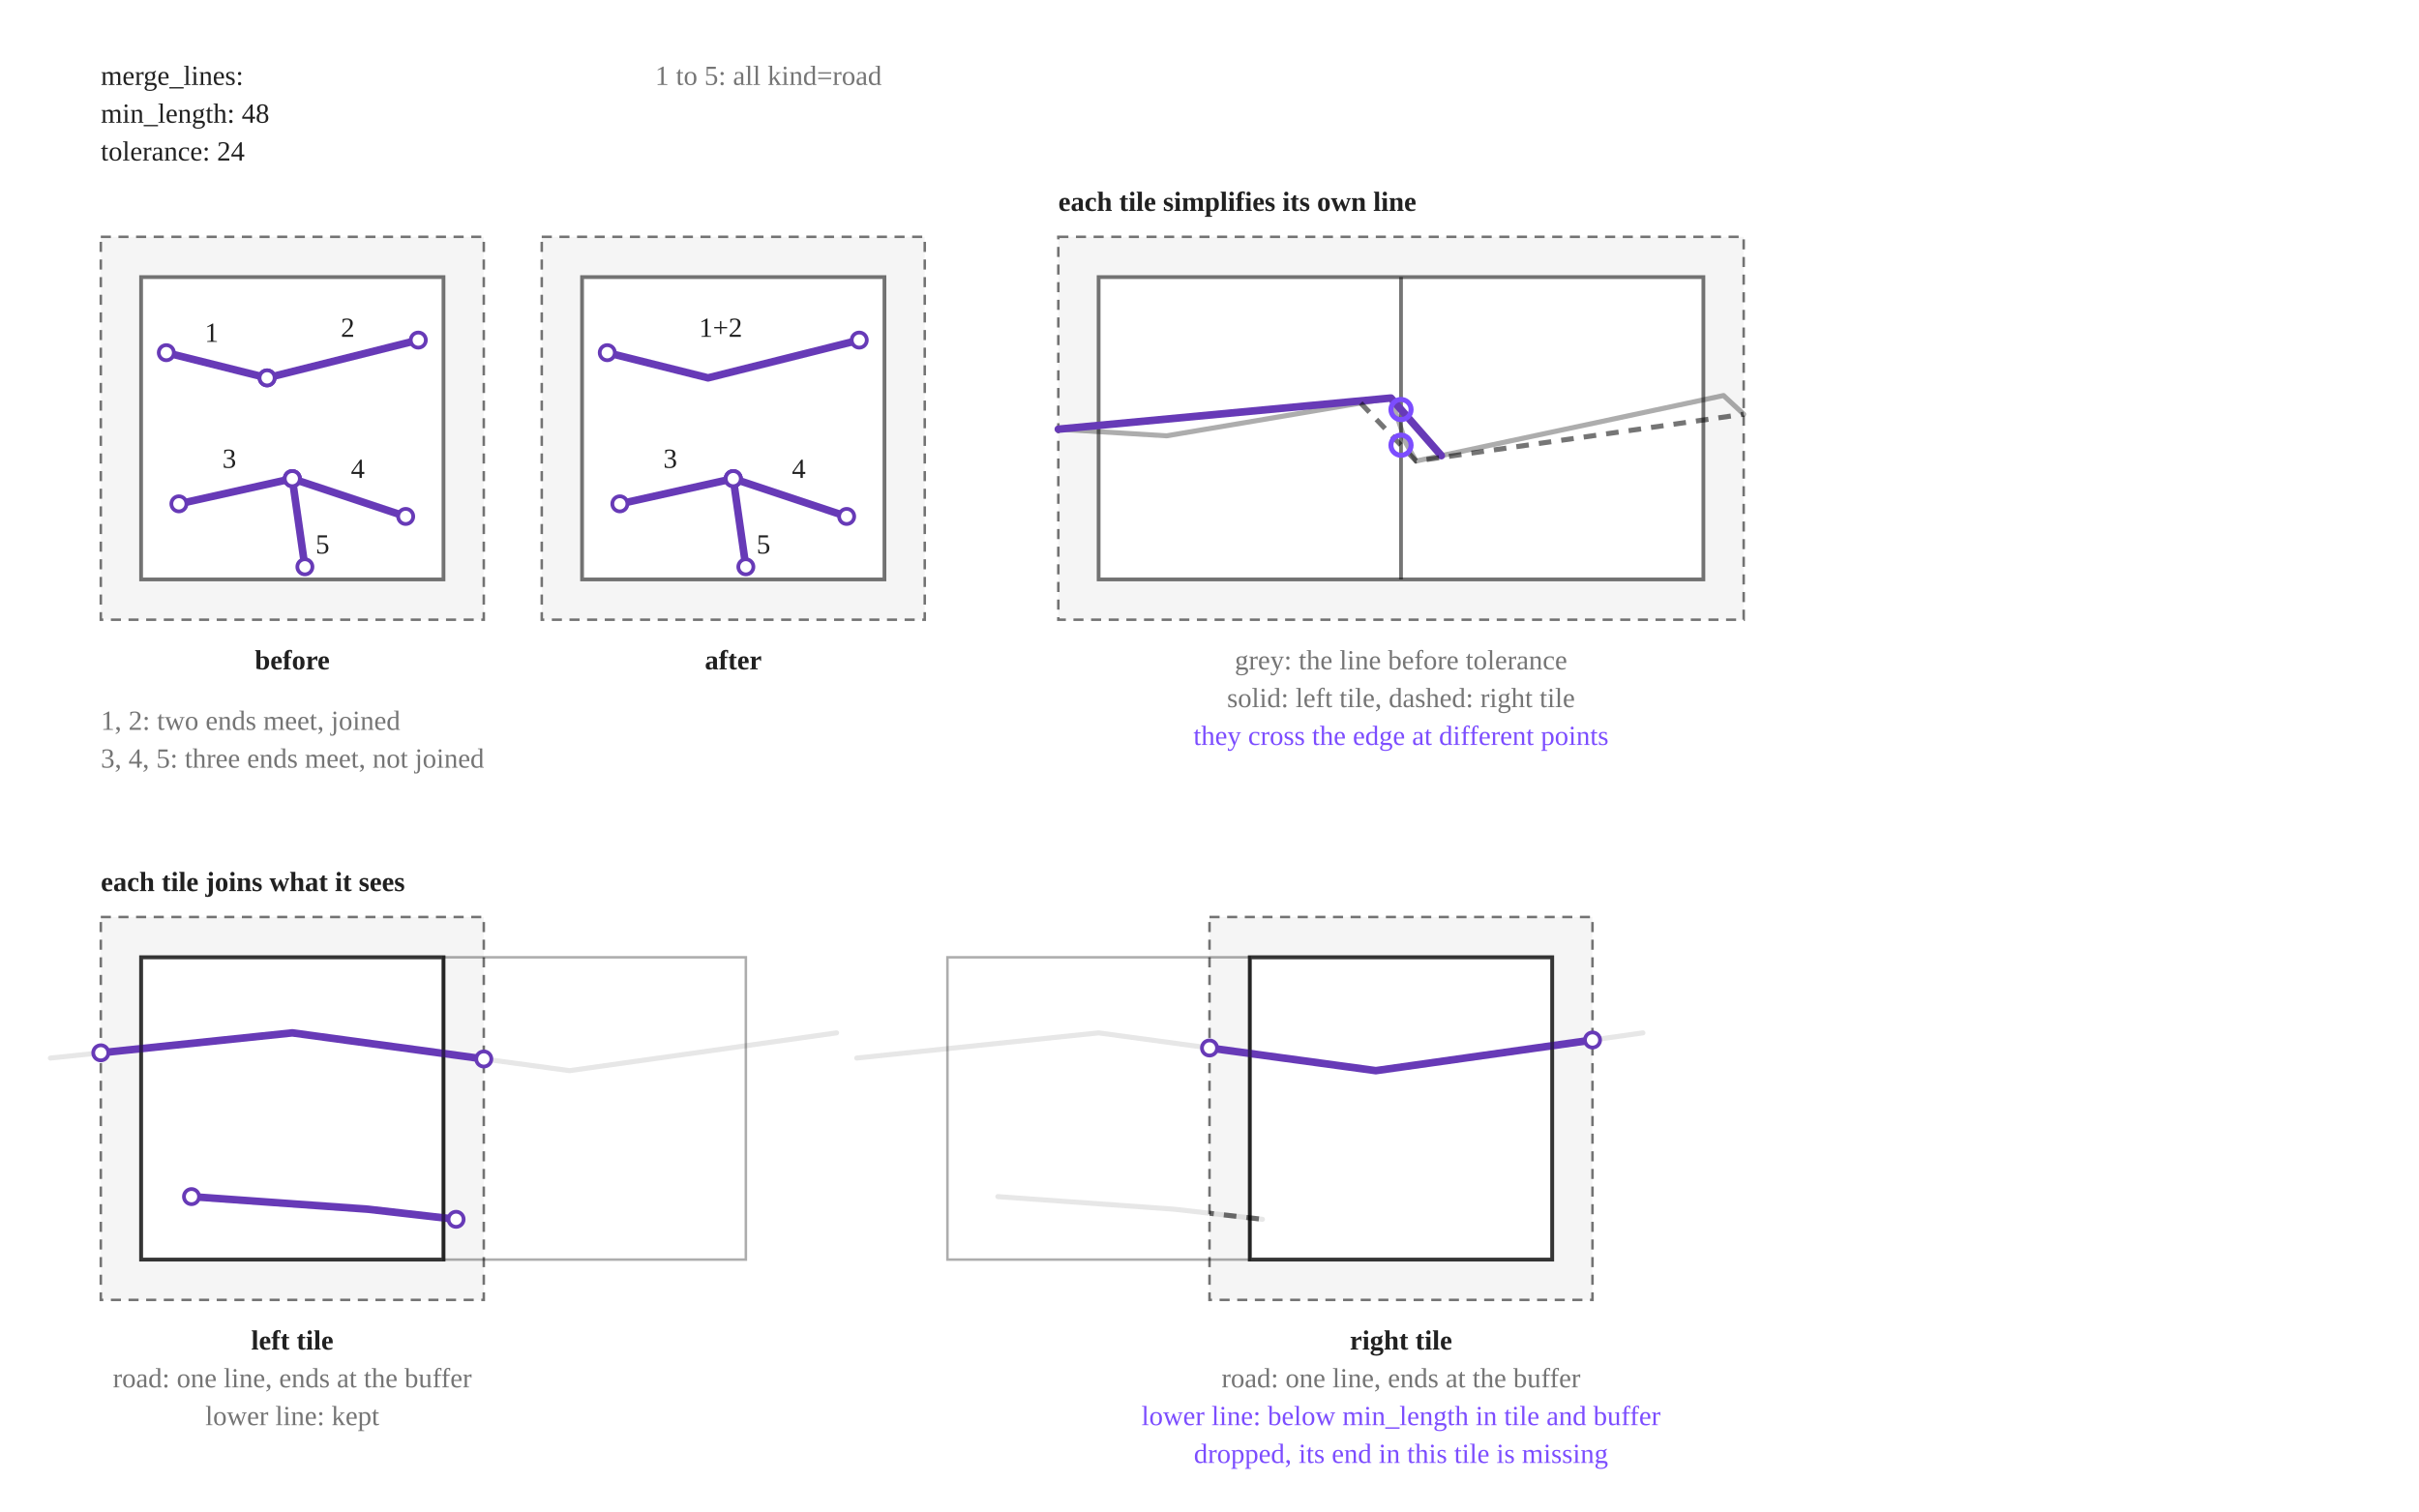
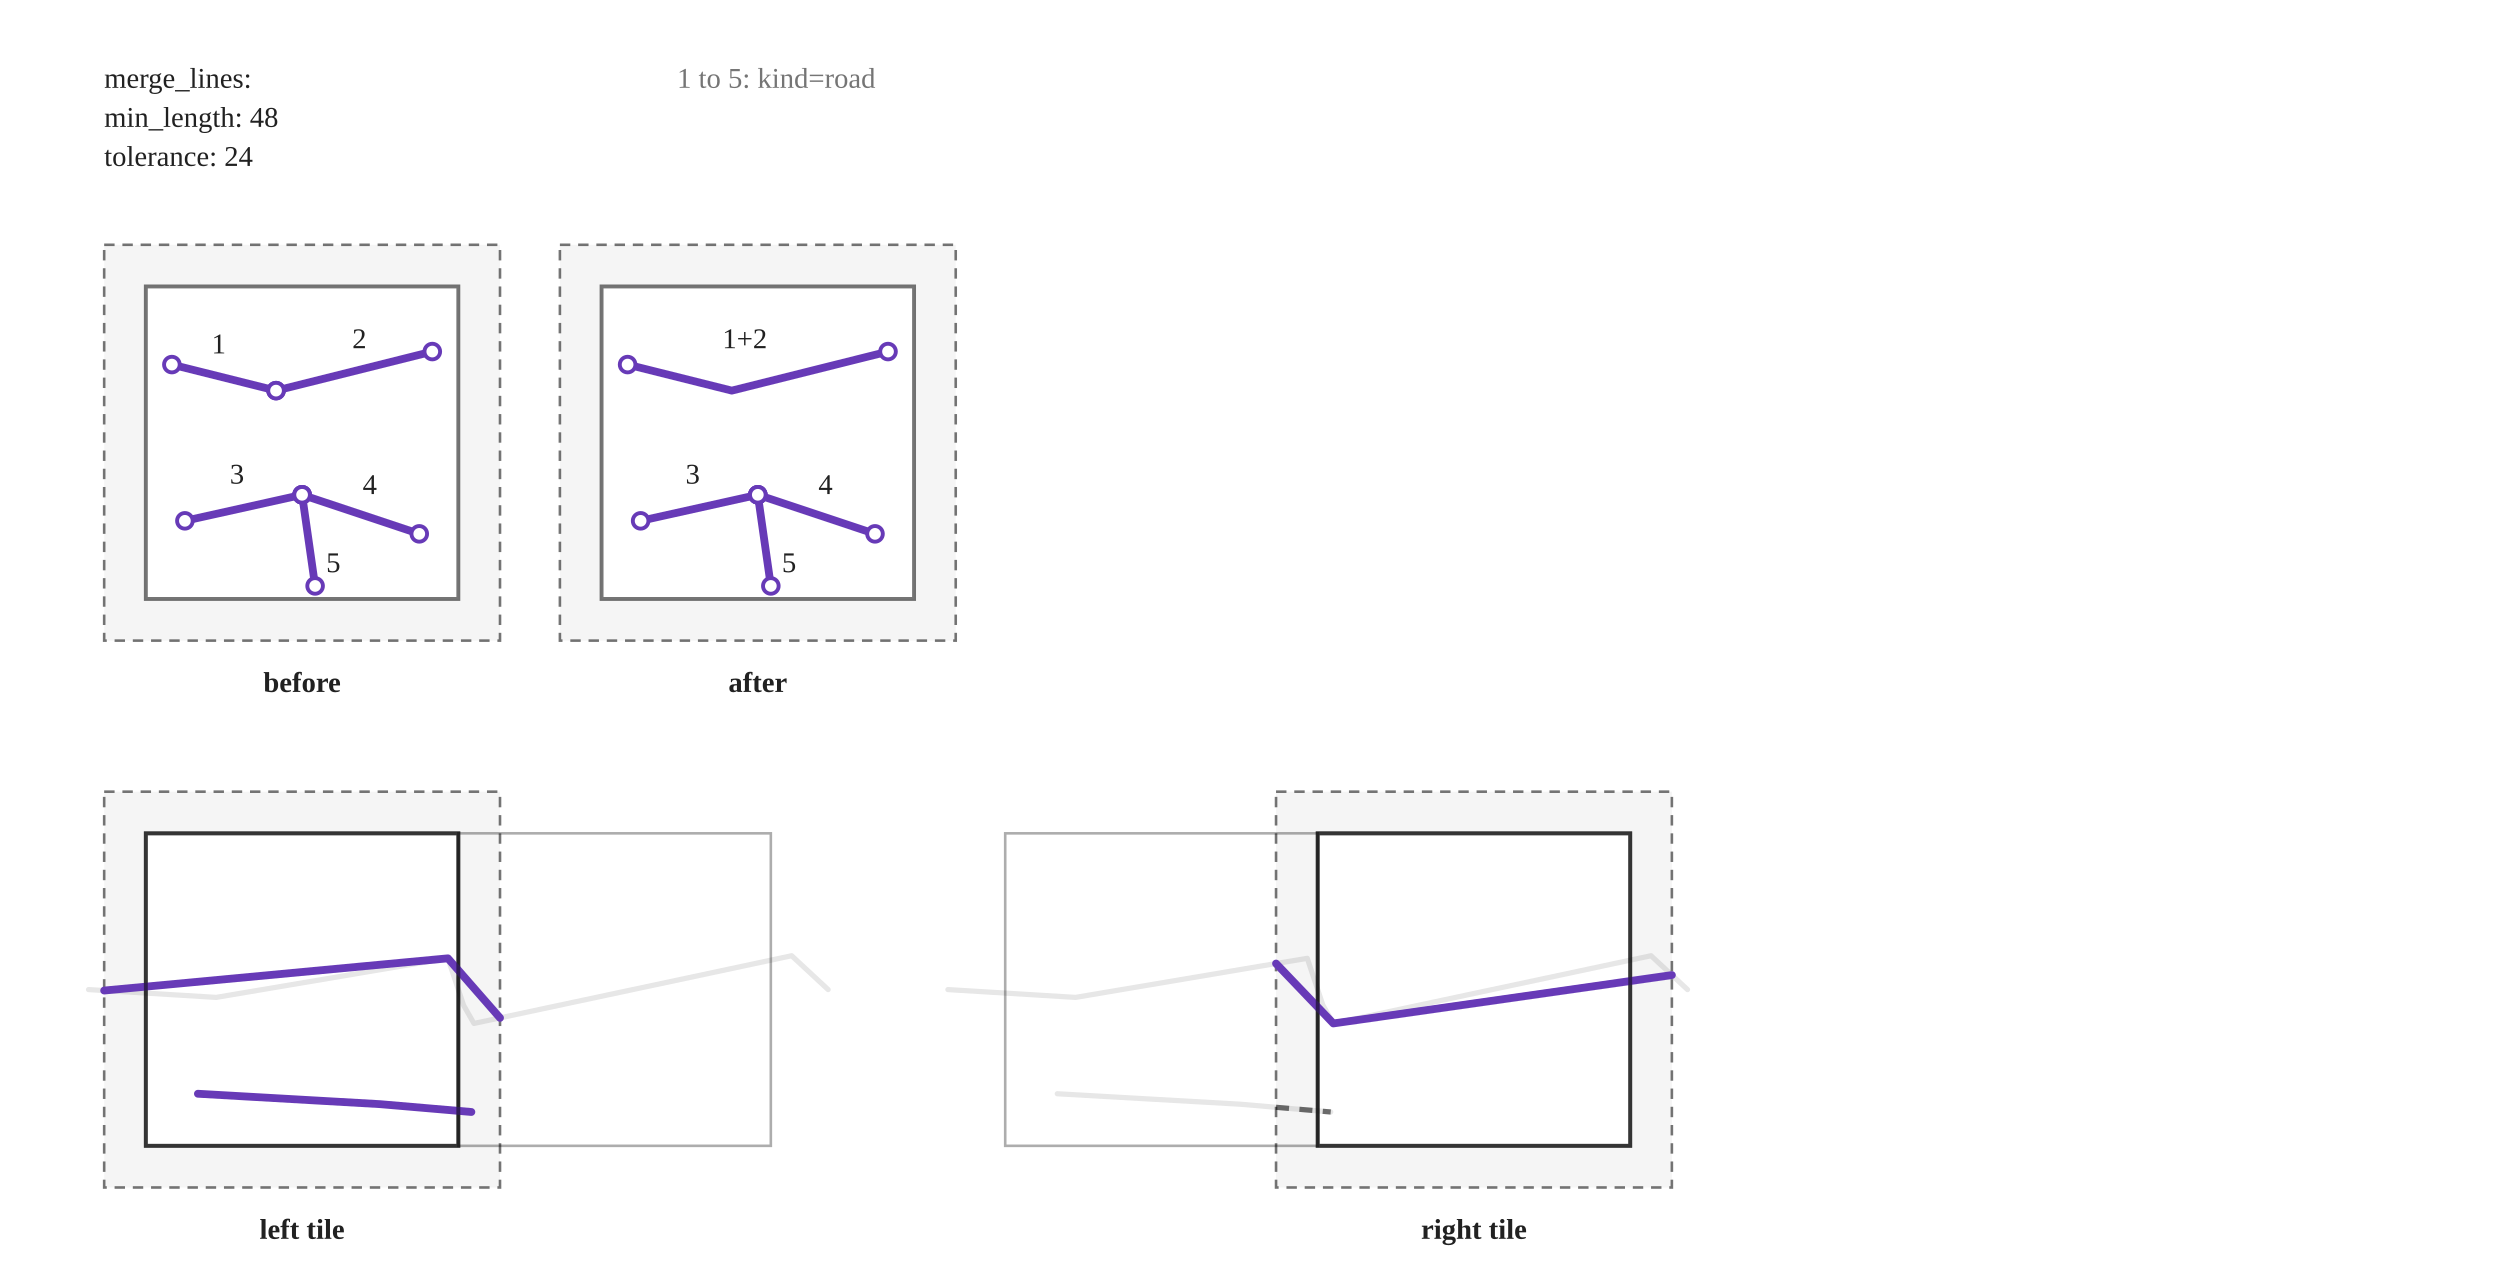
- <svg xmlns="http://www.w3.org/2000/svg" id="gen-pt-lines" viewBox="0 0 960 600" width="100%" role="img" aria-label="merge_lines joins lines with equal attributes where exactly two ends meet, in each tile on its own: each tile's line ends at its buffer, min_length counts only the length in the tile and its buffer, and each tile simplifies its own line">
-   <style>#gen-pt-lines{font-family:var(--md-text-font-family,system-ui),system-ui,sans-serif;font-size:13px}#gen-pt-lines .fg{fill:var(--md-default-fg-color,#000000de)}#gen-pt-lines .muted{fill:var(--md-default-fg-color--light,#0000008a)}#gen-pt-lines .line{stroke:var(--md-default-fg-color--lighter,#00000052);fill:none}#gen-pt-lines .arrow{stroke:var(--md-default-fg-color--light,#0000008a);fill:none;stroke-width:1.5}#gen-pt-lines .head{fill:var(--md-default-fg-color--light,#0000008a)}#gen-pt-lines text{dominant-baseline:central}#gen-pt-lines .t{font-weight:600}#gen-pt-lines .s{font-size:11px}#gen-pt-lines .mono{font-family:var(--md-code-font-family,ui-monospace),ui-monospace,monospace;font-size:11px}@media (prefers-reduced-motion:reduce){#gen-pt-lines .motion{display:none}}#gen-pt-lines .b-read{fill:var(--md-code-bg-color,#f5f5f5);stroke:var(--md-default-fg-color--lighter,#00000052);stroke-width:1.5}#gen-pt-lines .f-read{fill:var(--md-default-fg-color--light,#0000008a)}#gen-pt-lines .k-read{stroke:var(--md-default-fg-color--light,#0000008a)}#gen-pt-lines .b-render{fill:var(--md-primary-fg-color,#673ab7);fill-opacity:.1;stroke:var(--md-primary-fg-color,#673ab7);stroke-width:1.5}#gen-pt-lines .f-render{fill:var(--md-accent-fg-color,#7c4dff)}#gen-pt-lines .k-render{stroke:var(--md-primary-fg-color,#673ab7)}#gen-pt-lines .b-sort{fill:var(--md-primary-fg-color,#673ab7);fill-opacity:.1;stroke:var(--md-primary-fg-color,#673ab7);stroke-width:1.5}#gen-pt-lines .f-sort{fill:var(--md-accent-fg-color,#7c4dff)}#gen-pt-lines .k-sort{stroke:var(--md-primary-fg-color,#673ab7)}#gen-pt-lines .b-encode{fill:var(--md-primary-fg-color,#673ab7);fill-opacity:.1;stroke:var(--md-primary-fg-color,#673ab7);stroke-width:1.5}#gen-pt-lines .f-encode{fill:var(--md-accent-fg-color,#7c4dff)}#gen-pt-lines .k-encode{stroke:var(--md-primary-fg-color,#673ab7)}#gen-pt-lines .b-write{fill:var(--md-primary-fg-color,#673ab7);fill-opacity:.1;stroke:var(--md-primary-fg-color,#673ab7);stroke-width:1.5}#gen-pt-lines .f-write{fill:var(--md-accent-fg-color,#7c4dff)}#gen-pt-lines .k-write{stroke:var(--md-primary-fg-color,#673ab7)}#gen-pt-lines .b-alert{fill:var(--md-accent-fg-color,#7c4dff);fill-opacity:.1;stroke:var(--md-accent-fg-color,#7c4dff);stroke-width:1.5}#gen-pt-lines .f-alert{fill:var(--md-accent-fg-color,#7c4dff)}#gen-pt-lines .k-alert{stroke:var(--md-accent-fg-color,#7c4dff)}#gen-pt-lines .pre{white-space:pre}#gen-pt-lines .tile{fill:var(--md-default-bg-color,#fff);stroke:var(--md-default-fg-color--light,#0000008a);stroke-width:1.5}#gen-pt-lines .edge{fill:none;stroke:var(--md-default-fg-color--light,#0000008a);stroke-width:1.5}#gen-pt-lines .other{fill:none;stroke:var(--md-default-fg-color--lighter,#00000052);stroke-width:1}#gen-pt-lines .win{fill:var(--md-code-bg-color,#f5f5f5);stroke:var(--md-default-fg-color--light,#0000008a);stroke-width:1;stroke-dasharray:4 3}#gen-pt-lines .sq{fill:none;stroke:var(--md-default-fg-color--lighter,#00000052);stroke-width:1;stroke-dasharray:2 3}#gen-pt-lines .keep{fill:var(--md-primary-fg-color,#673ab7)}#gen-pt-lines .drop{fill:var(--md-default-bg-color,#fff);stroke:var(--md-default-fg-color--light,#0000008a);stroke-width:1.5}#gen-pt-lines .unseen{opacity:.3}#gen-pt-lines .ln{stroke:var(--md-primary-fg-color,#673ab7);stroke-width:3;fill:none;stroke-linecap:round;stroke-linejoin:round}#gen-pt-lines .lnd{stroke:var(--md-default-fg-color--light,#0000008a);stroke-width:2;fill:none;stroke-dasharray:5 4}#gen-pt-lines .lnf{stroke:var(--md-default-fg-color--lighter,#00000052);stroke-width:2;fill:none;stroke-linecap:round;stroke-linejoin:round}#gen-pt-lines .pg{fill:var(--md-primary-fg-color,#673ab7);fill-opacity:.25;stroke:var(--md-primary-fg-color,#673ab7);stroke-width:1.5;fill-rule:evenodd}#gen-pt-lines .pgd{fill:none;stroke:var(--md-default-fg-color--light,#0000008a);stroke-width:1.5;stroke-dasharray:4 3;fill-rule:evenodd}#gen-pt-lines .pgf{fill:var(--md-default-fg-color--lighter,#00000052);fill-opacity:.3;stroke:var(--md-default-fg-color--lighter,#00000052);stroke-width:1;fill-rule:evenodd}#gen-pt-lines .end{fill:var(--md-default-bg-color,#fff);stroke:var(--md-primary-fg-color,#673ab7);stroke-width:1.5}#gen-pt-lines .ring{fill:none;stroke:var(--md-default-fg-color--light,#0000008a);stroke-width:1;stroke-dasharray:3 3}#gen-pt-lines .gap{fill:none;stroke:var(--md-accent-fg-color,#7c4dff);stroke-width:2}#gen-pt-lines .rep{fill:var(--md-accent-fg-color,#7c4dff)}</style>
+ <svg xmlns="http://www.w3.org/2000/svg" id="gen-pt-lines" viewBox="0 0 960 490" width="100%" role="img" aria-label="merge_lines joins lines where exactly two ends meet; each tile joins, simplifies and measures only what it holds in the tile and its buffer, so the tiles' lines cross the edge at different points and the lower line is dropped from the right tile">
+   <style>#gen-pt-lines{font-family:var(--md-text-font-family,system-ui),system-ui,sans-serif;font-size:13px}#gen-pt-lines .fg{fill:var(--md-default-fg-color,#000000de)}#gen-pt-lines .muted{fill:var(--md-default-fg-color--light,#0000008a)}#gen-pt-lines .line{stroke:var(--md-default-fg-color--lighter,#00000052);fill:none}#gen-pt-lines .arrow{stroke:var(--md-default-fg-color--light,#0000008a);fill:none;stroke-width:1.5}#gen-pt-lines .head{fill:var(--md-default-fg-color--light,#0000008a)}#gen-pt-lines text{dominant-baseline:central}#gen-pt-lines .t{font-weight:600}#gen-pt-lines .s{font-size:11px}#gen-pt-lines .mono{font-family:var(--md-code-font-family,ui-monospace),ui-monospace,monospace;font-size:11px}@media (prefers-reduced-motion:reduce){#gen-pt-lines .motion{display:none}}#gen-pt-lines .b-read{fill:var(--md-code-bg-color,#f5f5f5);stroke:var(--md-default-fg-color--lighter,#00000052);stroke-width:1.5}#gen-pt-lines .f-read{fill:var(--md-default-fg-color--light,#0000008a)}#gen-pt-lines .k-read{stroke:var(--md-default-fg-color--light,#0000008a)}#gen-pt-lines .b-render{fill:var(--md-primary-fg-color,#673ab7);fill-opacity:.1;stroke:var(--md-primary-fg-color,#673ab7);stroke-width:1.5}#gen-pt-lines .f-render{fill:var(--md-accent-fg-color,#7c4dff)}#gen-pt-lines .k-render{stroke:var(--md-primary-fg-color,#673ab7)}#gen-pt-lines .b-sort{fill:var(--md-primary-fg-color,#673ab7);fill-opacity:.1;stroke:var(--md-primary-fg-color,#673ab7);stroke-width:1.5}#gen-pt-lines .f-sort{fill:var(--md-accent-fg-color,#7c4dff)}#gen-pt-lines .k-sort{stroke:var(--md-primary-fg-color,#673ab7)}#gen-pt-lines .b-encode{fill:var(--md-primary-fg-color,#673ab7);fill-opacity:.1;stroke:var(--md-primary-fg-color,#673ab7);stroke-width:1.5}#gen-pt-lines .f-encode{fill:var(--md-accent-fg-color,#7c4dff)}#gen-pt-lines .k-encode{stroke:var(--md-primary-fg-color,#673ab7)}#gen-pt-lines .b-write{fill:var(--md-primary-fg-color,#673ab7);fill-opacity:.1;stroke:var(--md-primary-fg-color,#673ab7);stroke-width:1.5}#gen-pt-lines .f-write{fill:var(--md-accent-fg-color,#7c4dff)}#gen-pt-lines .k-write{stroke:var(--md-primary-fg-color,#673ab7)}#gen-pt-lines .b-alert{fill:var(--md-accent-fg-color,#7c4dff);fill-opacity:.1;stroke:var(--md-accent-fg-color,#7c4dff);stroke-width:1.5}#gen-pt-lines .f-alert{fill:var(--md-accent-fg-color,#7c4dff)}#gen-pt-lines .k-alert{stroke:var(--md-accent-fg-color,#7c4dff)}#gen-pt-lines .pre{white-space:pre}#gen-pt-lines .tile{fill:var(--md-default-bg-color,#fff);stroke:var(--md-default-fg-color--light,#0000008a);stroke-width:1.5}#gen-pt-lines .edge{fill:none;stroke:var(--md-default-fg-color--light,#0000008a);stroke-width:1.5}#gen-pt-lines .other{fill:none;stroke:var(--md-default-fg-color--lighter,#00000052);stroke-width:1}#gen-pt-lines .win{fill:var(--md-code-bg-color,#f5f5f5);stroke:var(--md-default-fg-color--light,#0000008a);stroke-width:1;stroke-dasharray:4 3}#gen-pt-lines .sq{fill:none;stroke:var(--md-default-fg-color--lighter,#00000052);stroke-width:1;stroke-dasharray:2 3}#gen-pt-lines .keep{fill:var(--md-primary-fg-color,#673ab7)}#gen-pt-lines .drop{fill:var(--md-default-bg-color,#fff);stroke:var(--md-default-fg-color--light,#0000008a);stroke-width:1.5}#gen-pt-lines .unseen{opacity:.3}#gen-pt-lines .ln{stroke:var(--md-primary-fg-color,#673ab7);stroke-width:3;fill:none;stroke-linecap:round;stroke-linejoin:round}#gen-pt-lines .lnd{stroke:var(--md-default-fg-color--light,#0000008a);stroke-width:2;fill:none;stroke-dasharray:5 4}#gen-pt-lines .lnf{stroke:var(--md-default-fg-color--lighter,#00000052);stroke-width:2;fill:none;stroke-linecap:round;stroke-linejoin:round}#gen-pt-lines .pg{fill:var(--md-primary-fg-color,#673ab7);fill-opacity:.25;stroke:var(--md-primary-fg-color,#673ab7);stroke-width:1.5;fill-rule:evenodd}#gen-pt-lines .pgo{fill:var(--md-default-fg-color--lighter,#00000052);fill-opacity:.4;stroke:var(--md-default-fg-color--light,#0000008a);stroke-width:1.5}#gen-pt-lines .pgd{fill:none;stroke:var(--md-default-fg-color--light,#0000008a);stroke-width:1.5;stroke-dasharray:4 3;fill-rule:evenodd}#gen-pt-lines .pgf{fill:var(--md-default-fg-color--lighter,#00000052);fill-opacity:.3;stroke:var(--md-default-fg-color--lighter,#00000052);stroke-width:1;fill-rule:evenodd}#gen-pt-lines .end{fill:var(--md-default-bg-color,#fff);stroke:var(--md-primary-fg-color,#673ab7);stroke-width:1.5}#gen-pt-lines .ring{fill:none;stroke:var(--md-default-fg-color--light,#0000008a);stroke-width:1;stroke-dasharray:3 3}#gen-pt-lines .rep{fill:var(--md-accent-fg-color,#7c4dff)}</style>
  <text class="mono fg pre" x="40" y="30" text-anchor="start">merge_lines:</text>
  <text class="mono fg pre" x="40" y="45" text-anchor="start">  min_length: 48</text>
  <text class="mono fg pre" x="40" y="60" text-anchor="start">  tolerance: 24</text>
-   <text class="muted s" x="260" y="30" text-anchor="start">1 to 5: all kind=road</text>
+   <text class="muted s" x="260" y="30" text-anchor="start">1 to 5: kind=road</text>
  <rect class="win" x="40" y="94" width="152" height="152" />
  <rect class="tile" x="56" y="110" width="120" height="120" />
  <clipPath id="gen-pt-lines-c1">
    <rect x="40" y="94" width="152" height="152" />
  </clipPath>
  <path class="ln" d="M66 140 L106 150" clip-path="url(#gen-pt-lines-c1)" />
  <circle class="end" cx="66" cy="140" r="3" />
  <circle class="end" cx="106" cy="150" r="3" />
  <text class="fg s" x="84" y="132" text-anchor="middle">1</text>
  <clipPath id="gen-pt-lines-c2">
    <rect x="40" y="94" width="152" height="152" />
  </clipPath>
  <path class="ln" d="M106 150 L166 135" clip-path="url(#gen-pt-lines-c2)" />
  <circle class="end" cx="106" cy="150" r="3" />
  <circle class="end" cx="166" cy="135" r="3" />
  <text class="fg s" x="138" y="130" text-anchor="middle">2</text>
  <clipPath id="gen-pt-lines-c3">
    <rect x="40" y="94" width="152" height="152" />
  </clipPath>
  <path class="ln" d="M71 200 L116 190" clip-path="url(#gen-pt-lines-c3)" />
  <circle class="end" cx="71" cy="200" r="3" />
  <circle class="end" cx="116" cy="190" r="3" />
  <text class="fg s" x="91" y="182" text-anchor="middle">3</text>
  <clipPath id="gen-pt-lines-c4">
    <rect x="40" y="94" width="152" height="152" />
  </clipPath>
  <path class="ln" d="M116 190 L161 205" clip-path="url(#gen-pt-lines-c4)" />
  <circle class="end" cx="116" cy="190" r="3" />
  <circle class="end" cx="161" cy="205" r="3" />
  <text class="fg s" x="142" y="186" text-anchor="middle">4</text>
  <clipPath id="gen-pt-lines-c5">
    <rect x="40" y="94" width="152" height="152" />
  </clipPath>
  <path class="ln" d="M116 190 L121 225" clip-path="url(#gen-pt-lines-c5)" />
  <circle class="end" cx="116" cy="190" r="3" />
  <circle class="end" cx="121" cy="225" r="3" />
  <text class="fg s" x="128" y="216" text-anchor="middle">5</text>
  <text class="fg t s" x="116" y="262" text-anchor="middle">before</text>
  <rect class="win" x="215" y="94" width="152" height="152" />
  <rect class="tile" x="231" y="110" width="120" height="120" />
  <clipPath id="gen-pt-lines-c6">
    <rect x="215" y="94" width="152" height="152" />
  </clipPath>
  <path class="ln" d="M241 140 L281 150 L341 135" clip-path="url(#gen-pt-lines-c6)" />
  <circle class="end" cx="241" cy="140" r="3" />
  <circle class="end" cx="341" cy="135" r="3" />
+   <text class="fg s" x="286" y="130" text-anchor="middle">1+2</text>
  <clipPath id="gen-pt-lines-c7">
    <rect x="215" y="94" width="152" height="152" />
  </clipPath>
  <path class="ln" d="M246 200 L291 190" clip-path="url(#gen-pt-lines-c7)" />
  <circle class="end" cx="246" cy="200" r="3" />
  <circle class="end" cx="291" cy="190" r="3" />
  <text class="fg s" x="266" y="182" text-anchor="middle">3</text>
  <clipPath id="gen-pt-lines-c8">
    <rect x="215" y="94" width="152" height="152" />
  </clipPath>
  <path class="ln" d="M291 190 L336 205" clip-path="url(#gen-pt-lines-c8)" />
  <circle class="end" cx="291" cy="190" r="3" />
  <circle class="end" cx="336" cy="205" r="3" />
  <text class="fg s" x="317" y="186" text-anchor="middle">4</text>
  <clipPath id="gen-pt-lines-c9">
    <rect x="215" y="94" width="152" height="152" />
  </clipPath>
  <path class="ln" d="M291 190 L296 225" clip-path="url(#gen-pt-lines-c9)" />
  <circle class="end" cx="291" cy="190" r="3" />
  <circle class="end" cx="296" cy="225" r="3" />
  <text class="fg s" x="303" y="216" text-anchor="middle">5</text>
-   <text class="fg s" x="286" y="130" text-anchor="middle">1+2</text>
  <text class="fg t s" x="291" y="262" text-anchor="middle">after</text>
-   <text class="muted s" x="40" y="286" text-anchor="start">1, 2: two ends meet, joined</text>
-   <text class="muted s" x="40" y="301" text-anchor="start">3, 4, 5: three ends meet, not joined</text>
-   <text class="fg t s" x="420" y="80" text-anchor="start">each tile simplifies its own line</text>
-   <rect class="win" x="420" y="94" width="272" height="152" />
-   <rect class="tile" x="436" y="110" width="240" height="120" />
-   <path class="edge" d="M556 110 V230" />
-   <path class="lnf" d="M420 170.367 L463 173 L534 161 L552 158 L558 176 L562 183 L684 157 L692 164.429" />
-   <path class="ln" d="M420 170.367 L552 158 L572 180.869" />
-   <path class="lnd" d="M540 160 L562 183 L692 164.429" />
-   <circle class="gap" cx="556" cy="162.574" r="4" />
-   <circle class="gap" cx="556" cy="176.727" r="4" />
-   <text class="muted s" x="556" y="262" text-anchor="middle">grey: the line before tolerance</text>
-   <text class="muted s" x="556" y="277" text-anchor="middle">solid: left tile, dashed: right tile</text>
-   <text class="f-alert s" x="556" y="292" text-anchor="middle">they cross the edge at different points</text>
-   <text class="fg t s" x="40" y="350" text-anchor="start">each tile joins what it sees</text>
-   <rect class="win" x="40" y="364" width="152" height="152" />
-   <rect class="tile" x="56" y="380" width="120" height="120" />
-   <rect class="other" x="176" y="380" width="120" height="120" />
-   <path class="lnf unseen" d="M20 420 L116 410 L226 425 L332 410" />
-   <clipPath id="gen-pt-lines-c10">
-     <rect x="40" y="364" width="152" height="152" />
-   </clipPath>
-   <path class="ln" d="M20 420 L116 410 L226 425 L332 410" clip-path="url(#gen-pt-lines-c10)" />
-   <circle class="end" cx="40" cy="417.917" r="3" />
-   <circle class="end" cx="192" cy="420.364" r="3" />
-   <path class="lnf unseen" d="M76 475 L146 480 L181 484" />
-   <clipPath id="gen-pt-lines-c11">
-     <rect x="40" y="364" width="152" height="152" />
-   </clipPath>
-   <path class="ln" d="M76 475 L146 480 L181 484" clip-path="url(#gen-pt-lines-c11)" />
-   <circle class="end" cx="76" cy="475" r="3" />
-   <circle class="end" cx="181" cy="484" r="3" />
-   <rect class="edge" x="56" y="380" width="120" height="120" />
-   <text class="fg t s" x="116" y="532" text-anchor="middle">left tile</text>
-   <text class="muted s" x="116" y="547" text-anchor="middle">road: one line, ends at the buffer</text>
-   <text class="muted s" x="116" y="562" text-anchor="middle">lower line: kept</text>
-   <rect class="win" x="480" y="364" width="152" height="152" />
-   <rect class="tile" x="496" y="380" width="120" height="120" />
-   <rect class="other" x="376" y="380" width="120" height="120" />
-   <path class="lnf unseen" d="M340 420 L436 410 L546 425 L652 410" />
-   <clipPath id="gen-pt-lines-c12">
-     <rect x="480" y="364" width="152" height="152" />
-   </clipPath>
-   <path class="ln" d="M340 420 L436 410 L546 425 L652 410" clip-path="url(#gen-pt-lines-c12)" />
-   <circle class="end" cx="480" cy="416" r="3" />
-   <circle class="end" cx="632" cy="412.83" r="3" />
-   <path class="lnf unseen" d="M396 475 L466 480 L501 484" />
-   <clipPath id="gen-pt-lines-c13">
-     <rect x="480" y="364" width="152" height="152" />
-   </clipPath>
-   <path class="lnd" d="M396 475 L466 480 L501 484" clip-path="url(#gen-pt-lines-c13)" />
-   <rect class="edge" x="496" y="380" width="120" height="120" />
-   <text class="fg t s" x="556" y="532" text-anchor="middle">right tile</text>
-   <text class="muted s" x="556" y="547" text-anchor="middle">road: one line, ends at the buffer</text>
-   <text class="f-alert s" x="556" y="562" text-anchor="middle">lower line: below min_length in tile and buffer</text>
-   <text class="f-alert s" x="556" y="577" text-anchor="middle">dropped, its end in this tile is missing</text>
+   <rect class="win" x="40" y="304" width="152" height="152" />
+   <rect class="tile" x="56" y="320" width="120" height="120" />
+   <rect class="other" x="176" y="320" width="120" height="120" />
+   <path class="lnf unseen" d="M34 380 L83 383 L154 371 L172 368 L178 386 L182 393 L304 367 L318 380" />
+   <path class="ln" d="M40 380.367 L172 368 L192 390.869" />
+   <path class="lnf unseen" d="M76 420 L146 424 L181 427" />
+   <path class="ln" d="M76 420 L146 424 L181 427" />
+   <rect class="edge" x="56" y="320" width="120" height="120" />
+   <text class="fg t s" x="116" y="472" text-anchor="middle">left tile</text>
+   <rect class="win" x="490" y="304" width="152" height="152" />
+   <rect class="tile" x="506" y="320" width="120" height="120" />
+   <rect class="other" x="386" y="320" width="120" height="120" />
+   <path class="lnf unseen" d="M364 380 L413 383 L484 371 L502 368 L508 386 L512 393 L634 367 L648 380" />
+   <path class="ln" d="M490 370 L512 393 L642 374.429" />
+   <path class="lnf unseen" d="M406 420 L476 424 L511 427" />
+   <path class="lnd" d="M490 425.2 L511 427" />
+   <rect class="edge" x="506" y="320" width="120" height="120" />
+   <text class="fg t s" x="566" y="472" text-anchor="middle">right tile</text>
</svg>
